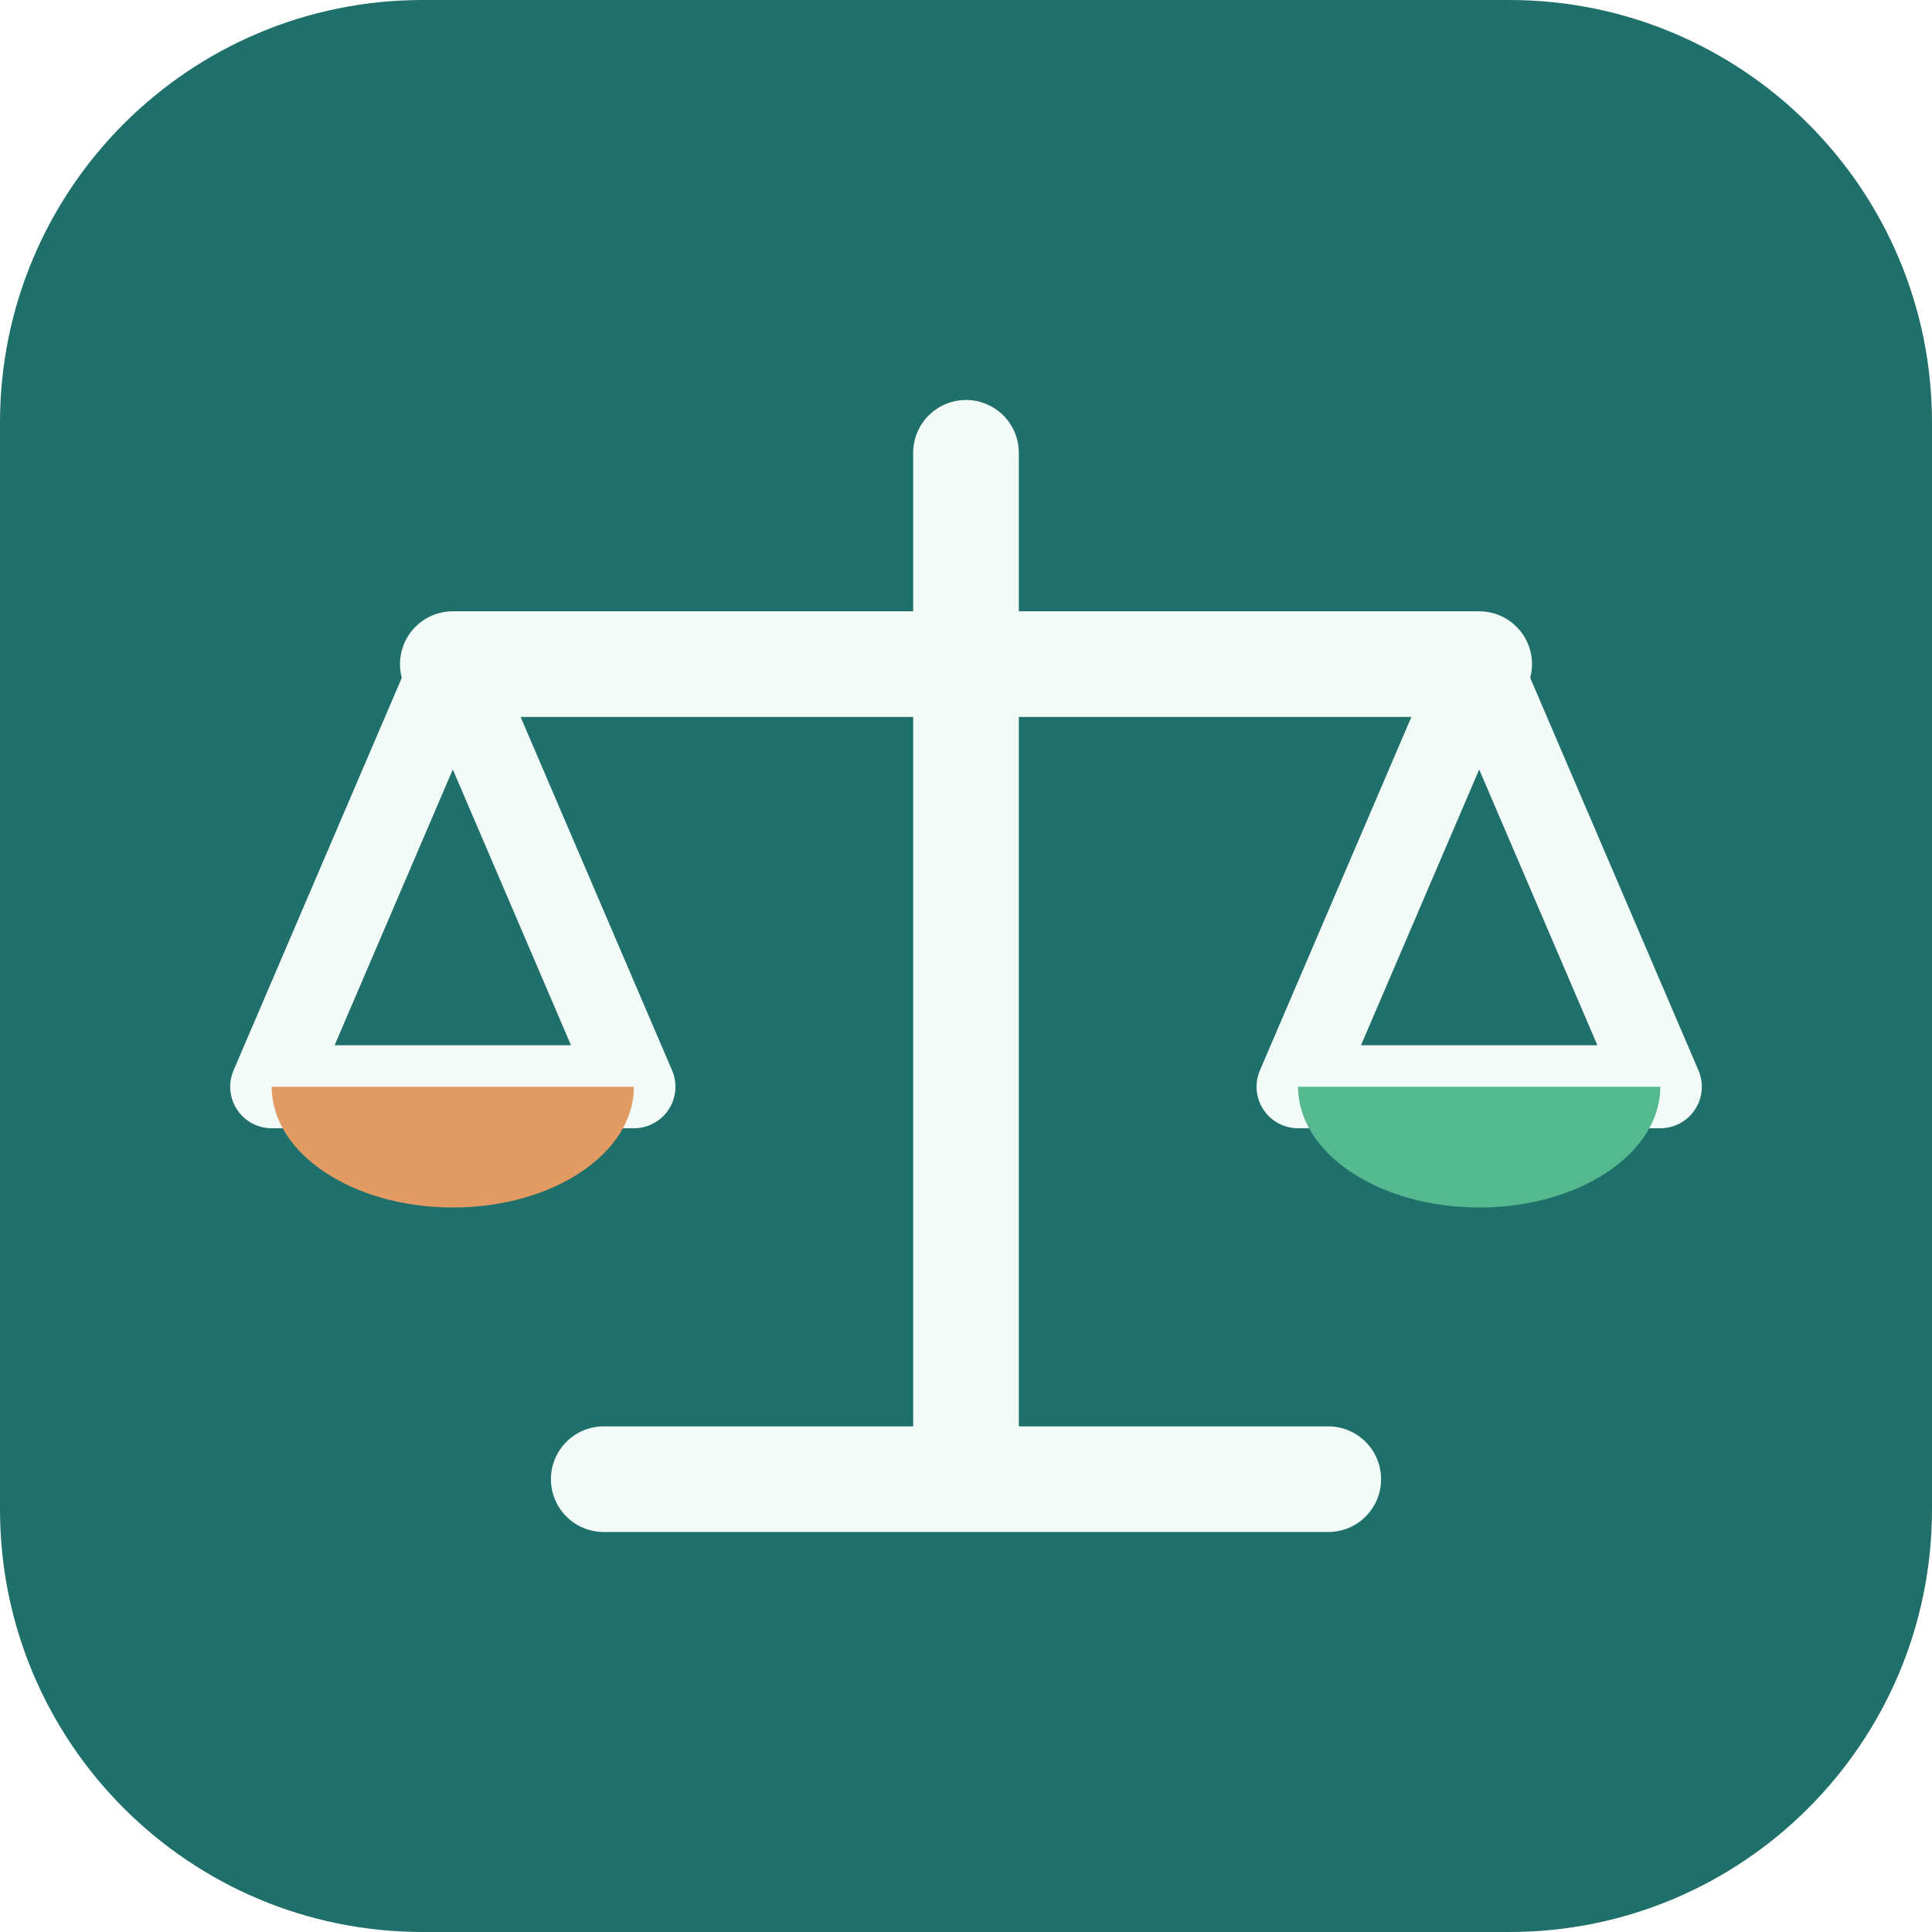
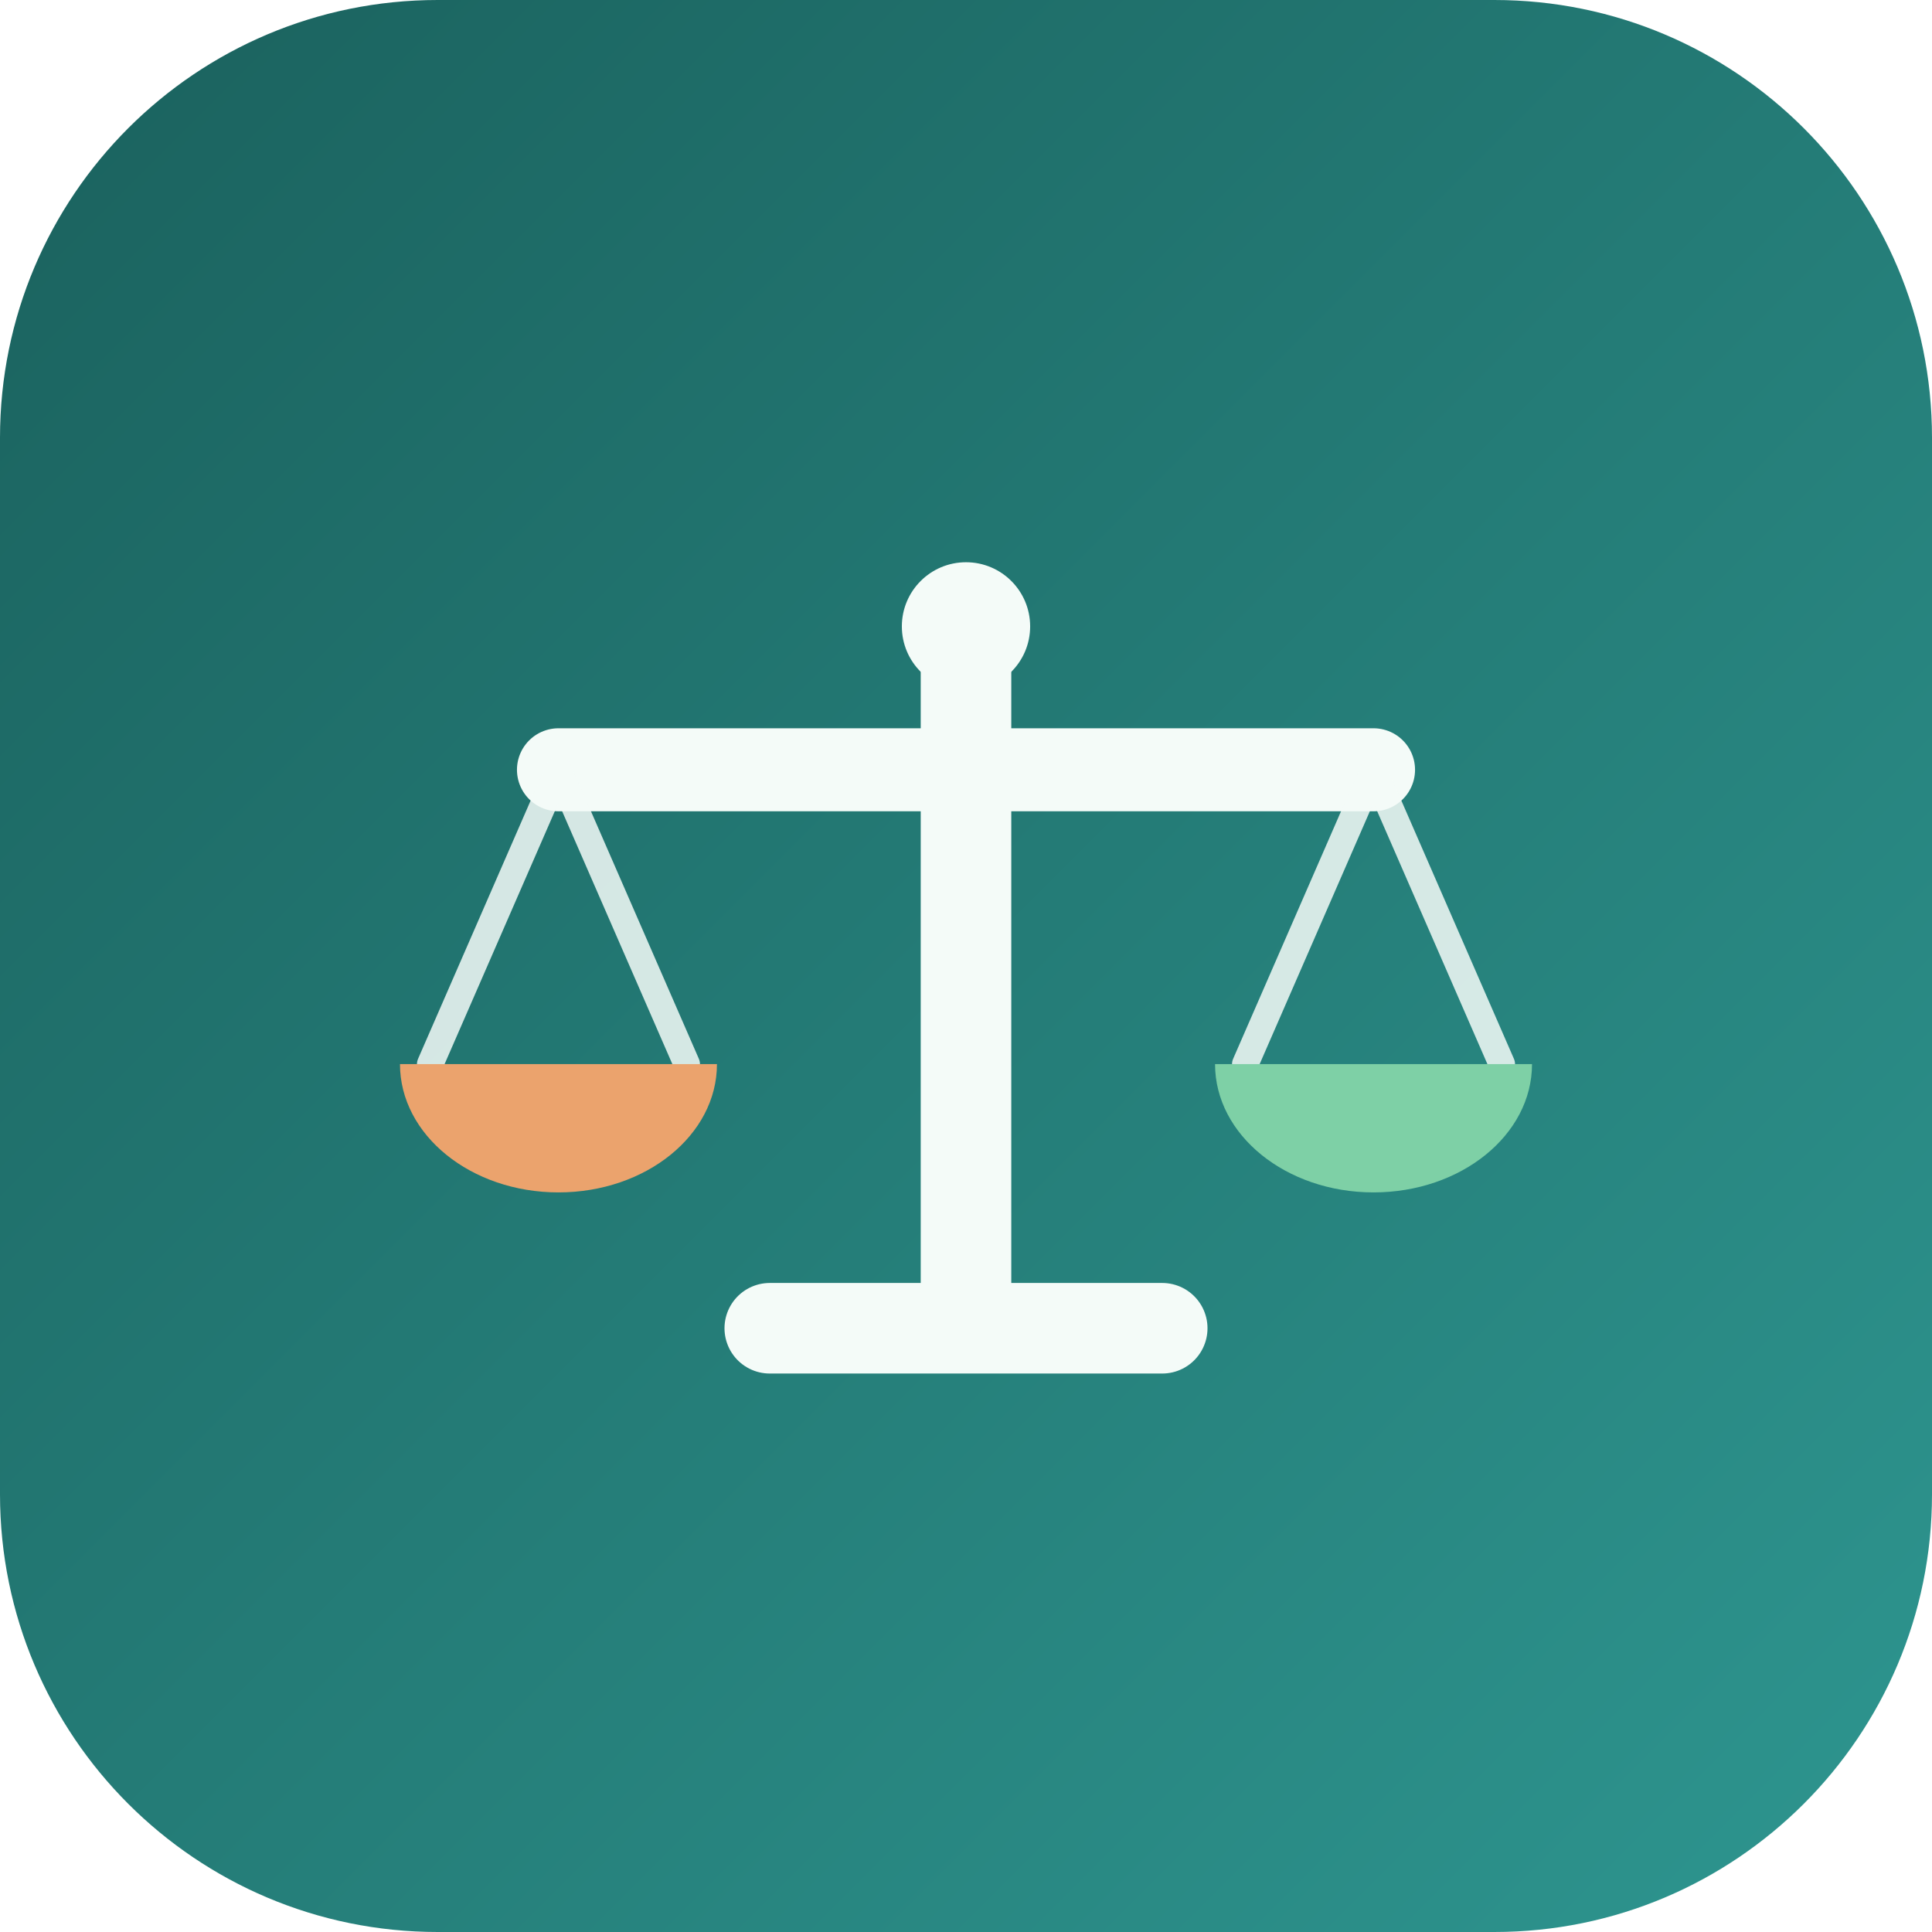
<svg xmlns="http://www.w3.org/2000/svg" viewBox="0 0 512 512">
-   <rect width="512" height="512" rx="112" fill="#1F6F6B" />
-   <path d="M256 120v272M160 392h192" stroke="#F2FBF8" stroke-width="28" stroke-linecap="round" />
-   <path d="M120 176h272" stroke="#F2FBF8" stroke-width="28" stroke-linecap="round" />
-   <path d="M120 176l-48 112h96zM392 176l-48 112h96z" fill="none" stroke="#F2FBF8" stroke-width="22" stroke-linejoin="round" />
-   <path d="M72 288a48 32 0 0 0 96 0z" fill="#E29B63" />
-   <path d="M344 288a48 32 0 0 0 96 0z" fill="#55B990" />
+   <defs>
+     <linearGradient id="g" x1="0" y1="0" x2="1" y2="1">
+       <stop offset="0" stop-color="#1A615D" />
+       <stop offset="1" stop-color="#2E9690" />
+     </linearGradient>
+   </defs>
+   <rect width="512" height="512" rx="116" fill="url(#g)" />
+   <g fill="none" stroke="#F4FBF8" stroke-linecap="round" stroke-linejoin="round">
+     <path d="M256 178V346" stroke-width="24" />
+     <path d="M204 352H308" stroke-width="24" />
+     <path d="M148 204H364" stroke-width="22" />
+     <path d="M148 204L114 282M148 204L182 282M364 204L330 282M364 204L398 282" stroke-width="7" opacity=".85" />
+   </g>
+   <circle cx="256" cy="166" r="17" fill="#F4FBF8" />
+   <path d="M106 282H190A42 34 0 0 1 106 282Z" fill="#EBA36D" />
+   <path d="M322 282H406A42 34 0 0 1 322 282Z" fill="#7ED0A6" />
</svg>
